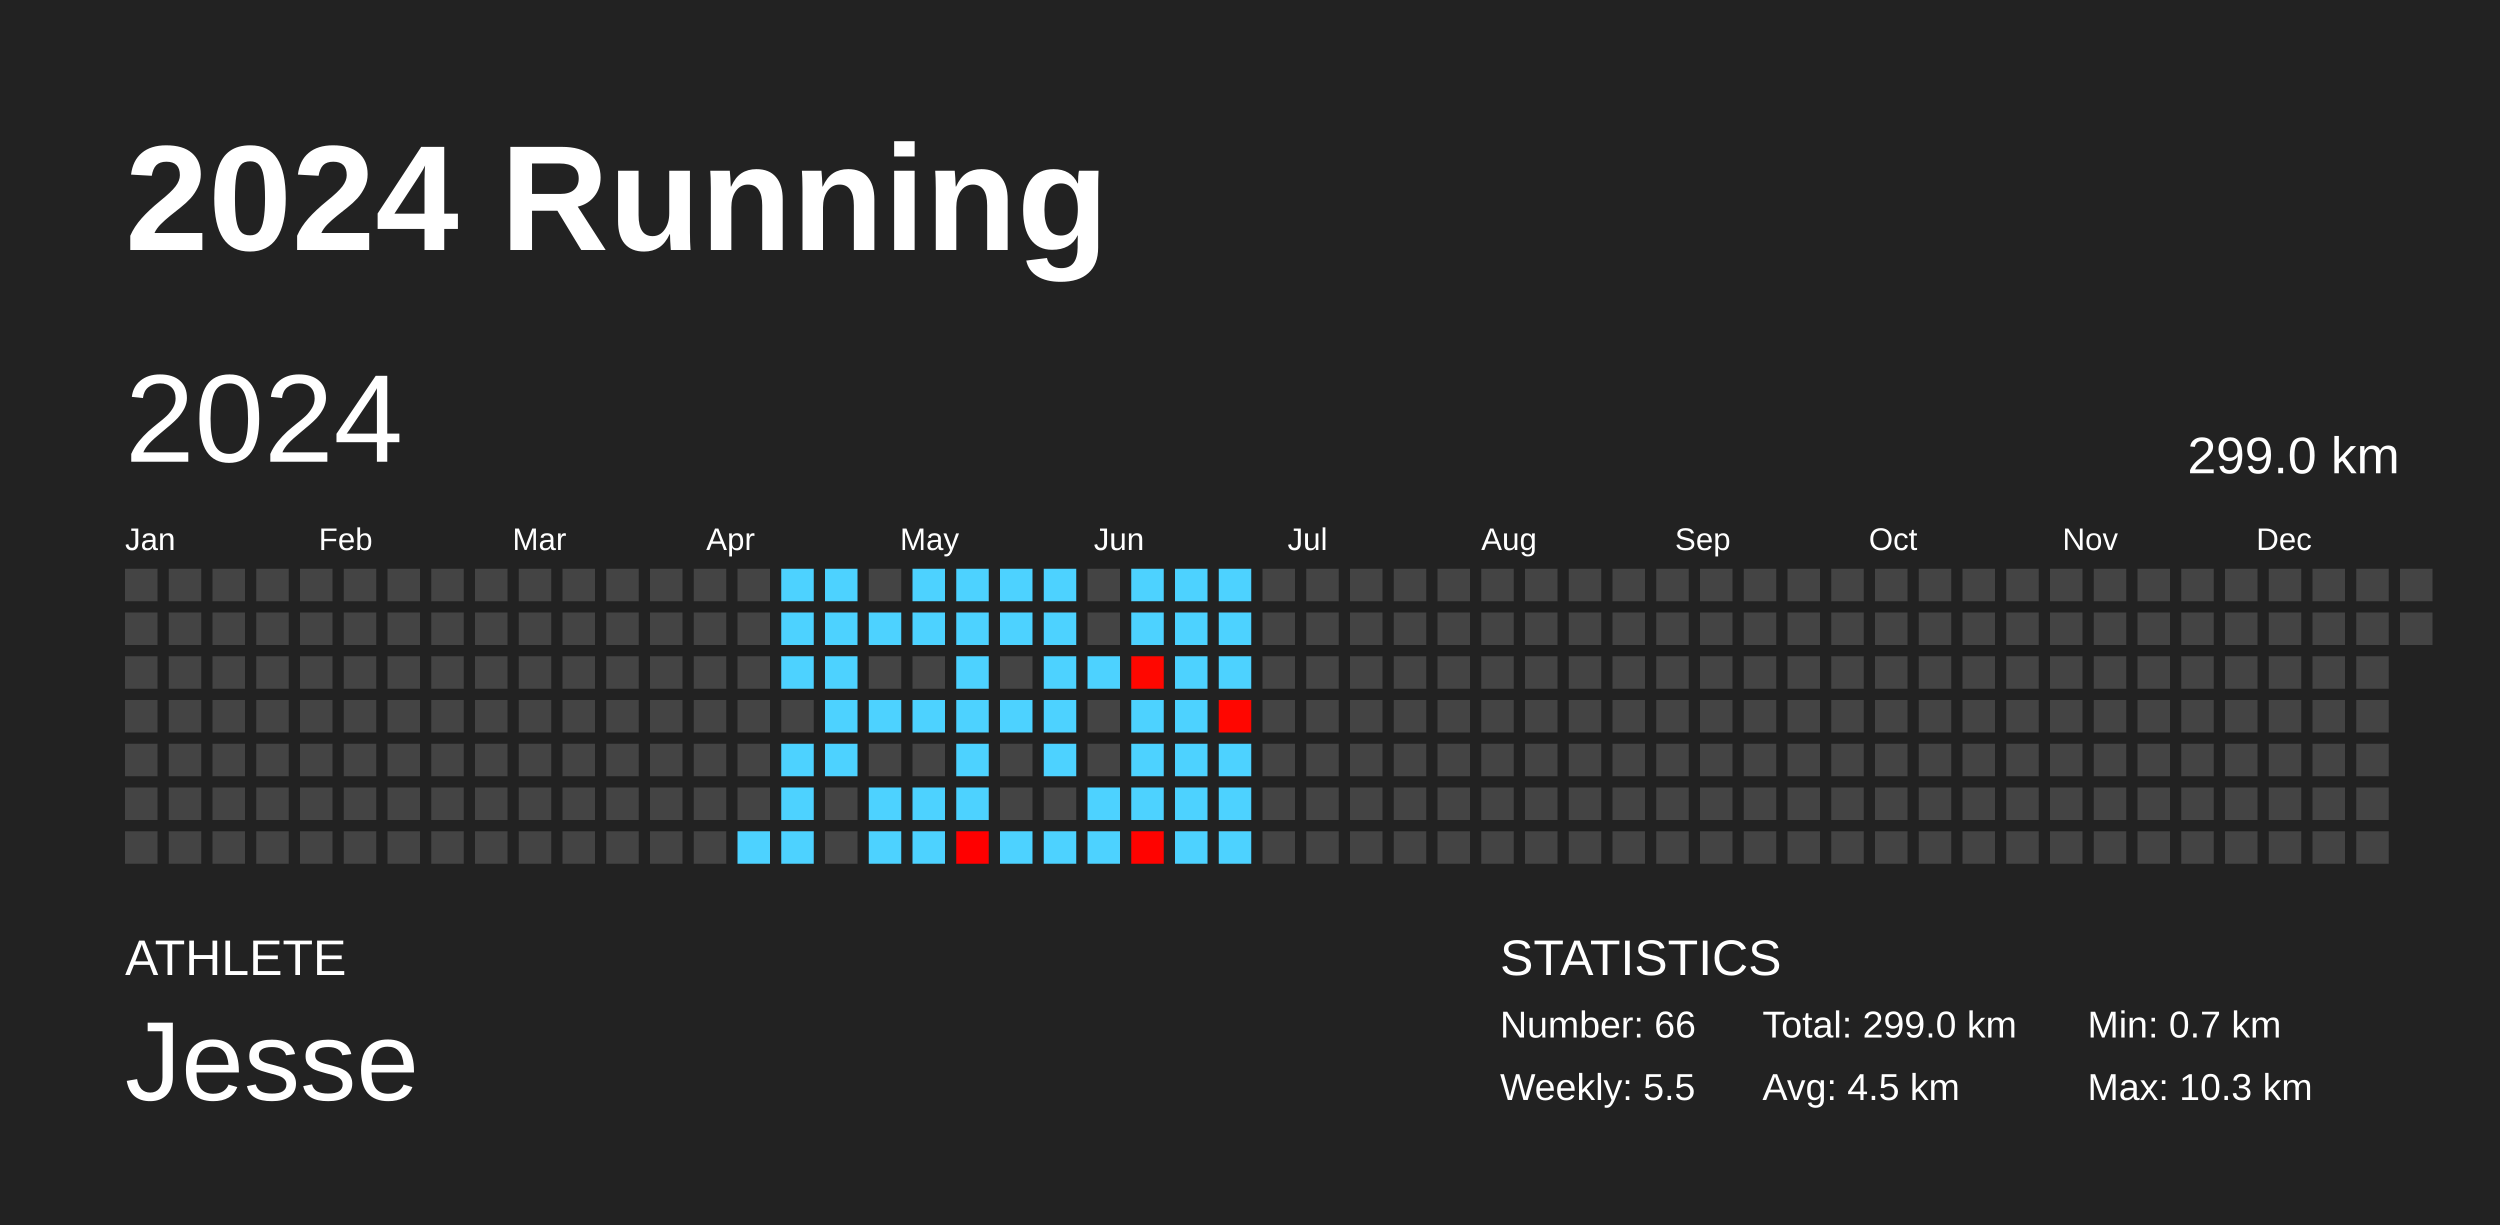
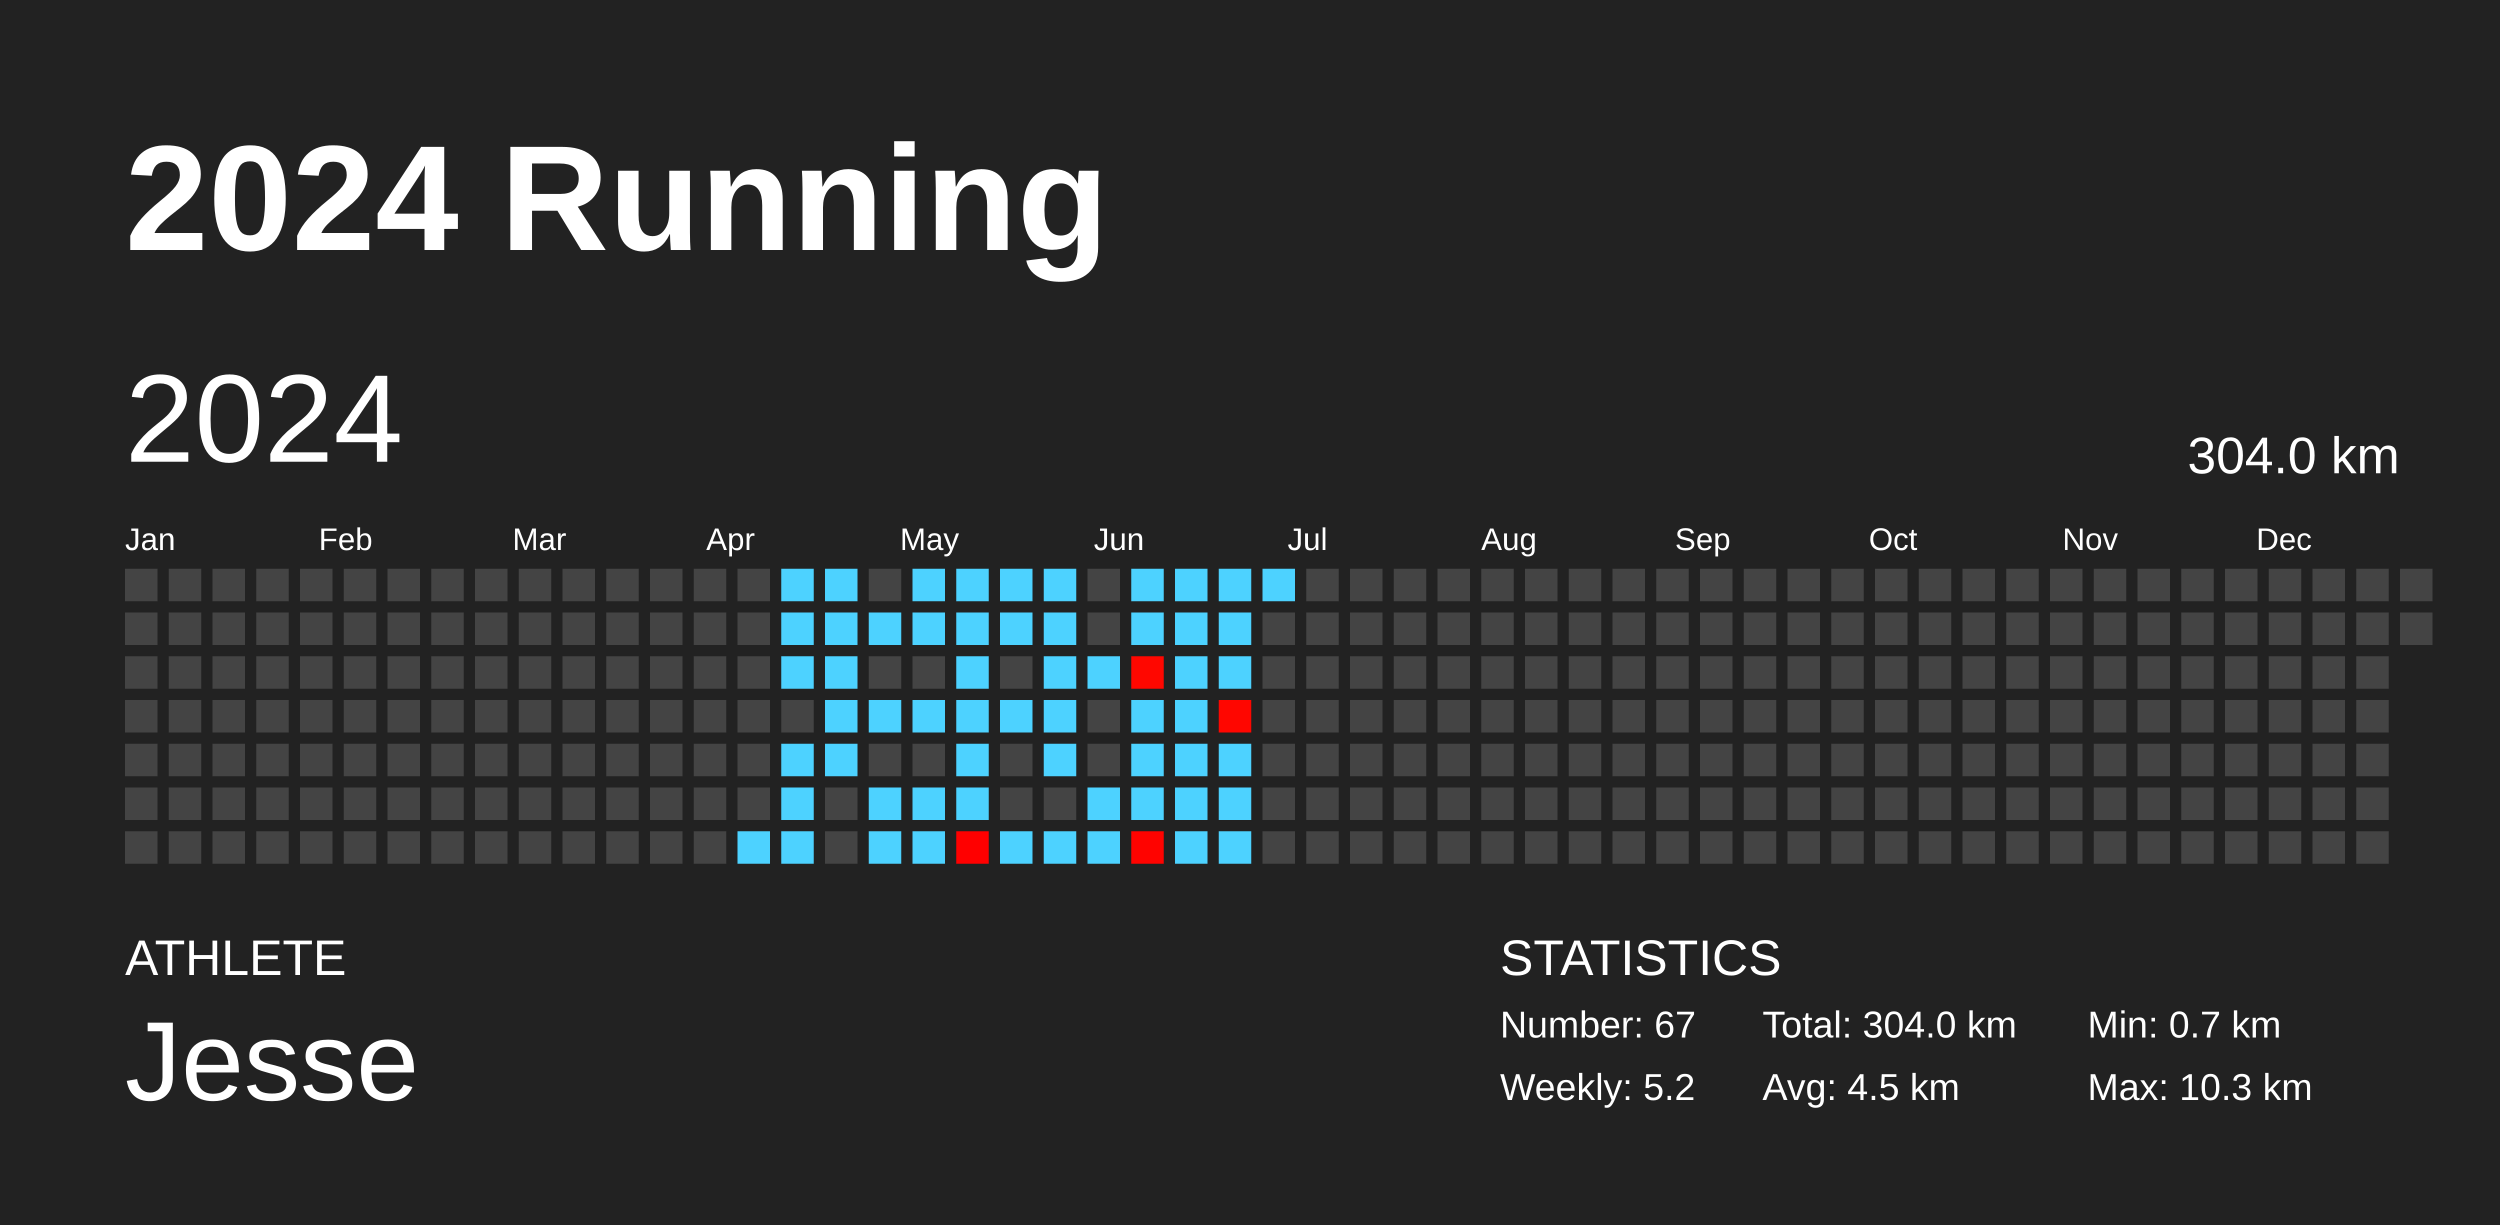
<svg xmlns="http://www.w3.org/2000/svg" baseProfile="full" height="98mm" version="1.1" viewBox="0,0,200,98" width="200mm">
  <defs />
  <rect fill="#222222" height="98" width="200" x="0" y="0" />
  <text fill="#FFFFFF" style="font-size:12px; font-family:Arial; font-weight:bold;" x="10" y="20">2024 Running</text>
  <text fill="#FFFFFF" style="font-size:4px; font-family:Arial" x="10" y="78">ATHLETE</text>
  <text fill="#FFFFFF" style="font-size:9px; font-family:Arial" x="10" y="88">Jesse</text>
  <text fill="#FFFFFF" style="font-size:4px; font-family:Arial" x="120" y="78">STATISTICS</text>
-   <text fill="#FFFFFF" style="font-size:3px; font-family:Arial" x="120" y="83">Number: 66</text>
-   <text fill="#FFFFFF" style="font-size:3px; font-family:Arial" x="120" y="88">Weekly: 5.5</text>
-   <text fill="#FFFFFF" style="font-size:3px; font-family:Arial" x="141" y="83">Total: 299.0 km</text>
+   <text fill="#FFFFFF" style="font-size:3px; font-family:Arial" x="120" y="83">Number: 67</text>
+   <text fill="#FFFFFF" style="font-size:3px; font-family:Arial" x="120" y="88">Weekly: 5.2</text>
+   <text fill="#FFFFFF" style="font-size:3px; font-family:Arial" x="141" y="83">Total: 304.0 km</text>
  <text fill="#FFFFFF" style="font-size:3px; font-family:Arial" x="141" y="88">Avg: 4.5 km</text>
  <text fill="#FFFFFF" style="font-size:3px; font-family:Arial" x="167" y="83">Min: 0.7 km</text>
  <text fill="#FFFFFF" style="font-size:3px; font-family:Arial" x="167" y="88">Max: 10.3 km</text>
  <text dominant-baseline="hanging" fill="#FFFFFF" style="font-size:10.0px; font-family:Arial;" x="10" y="30">2024</text>
-   <text dominant-baseline="hanging" fill="#FFFFFF" style="font-size:4.125px; font-family:Arial;" x="175" y="35">299.0 km</text>
+   <text dominant-baseline="hanging" fill="#FFFFFF" style="font-size:4.125px; font-family:Arial;" x="175" y="35">304.0 km</text>
  <text fill="#FFFFFF" style="font-size:2.5px; font-family:Arial" x="10.0" y="44">Jan</text>
  <text fill="#FFFFFF" style="font-size:2.5px; font-family:Arial" x="25.5" y="44">Feb</text>
  <text fill="#FFFFFF" style="font-size:2.5px; font-family:Arial" x="41.0" y="44">Mar</text>
  <text fill="#FFFFFF" style="font-size:2.5px; font-family:Arial" x="56.5" y="44">Apr</text>
  <text fill="#FFFFFF" style="font-size:2.5px; font-family:Arial" x="72.0" y="44">May</text>
  <text fill="#FFFFFF" style="font-size:2.5px; font-family:Arial" x="87.5" y="44">Jun</text>
  <text fill="#FFFFFF" style="font-size:2.5px; font-family:Arial" x="103.0" y="44">Jul</text>
  <text fill="#FFFFFF" style="font-size:2.5px; font-family:Arial" x="118.5" y="44">Aug</text>
  <text fill="#FFFFFF" style="font-size:2.5px; font-family:Arial" x="134.0" y="44">Sep</text>
  <text fill="#FFFFFF" style="font-size:2.5px; font-family:Arial" x="149.5" y="44">Oct</text>
  <text fill="#FFFFFF" style="font-size:2.5px; font-family:Arial" x="165.0" y="44">Nov</text>
  <text fill="#FFFFFF" style="font-size:2.5px; font-family:Arial" x="180.5" y="44">Dec</text>
  <rect fill="#444444" height="2.6" width="2.6" x="10.0" y="45.5" />
  <rect fill="#444444" height="2.6" width="2.6" x="10.0" y="49.0" />
  <rect fill="#444444" height="2.6" width="2.6" x="10.0" y="52.5" />
  <rect fill="#444444" height="2.6" width="2.6" x="10.0" y="56.0" />
  <rect fill="#444444" height="2.6" width="2.6" x="10.0" y="59.5" />
  <rect fill="#444444" height="2.6" width="2.6" x="10.0" y="63.0" />
  <rect fill="#444444" height="2.6" width="2.6" x="10.0" y="66.5" />
  <rect fill="#444444" height="2.6" width="2.6" x="13.5" y="45.5" />
  <rect fill="#444444" height="2.6" width="2.6" x="13.5" y="49.0" />
  <rect fill="#444444" height="2.6" width="2.6" x="13.5" y="52.5" />
  <rect fill="#444444" height="2.6" width="2.6" x="13.5" y="56.0" />
  <rect fill="#444444" height="2.6" width="2.6" x="13.5" y="59.5" />
  <rect fill="#444444" height="2.6" width="2.6" x="13.5" y="63.0" />
  <rect fill="#444444" height="2.6" width="2.6" x="13.5" y="66.5" />
  <rect fill="#444444" height="2.6" width="2.6" x="17.0" y="45.5" />
  <rect fill="#444444" height="2.6" width="2.6" x="17.0" y="49.0" />
  <rect fill="#444444" height="2.6" width="2.6" x="17.0" y="52.5" />
  <rect fill="#444444" height="2.6" width="2.6" x="17.0" y="56.0" />
  <rect fill="#444444" height="2.6" width="2.6" x="17.0" y="59.5" />
  <rect fill="#444444" height="2.6" width="2.6" x="17.0" y="63.0" />
  <rect fill="#444444" height="2.6" width="2.6" x="17.0" y="66.5" />
  <rect fill="#444444" height="2.6" width="2.6" x="20.5" y="45.5" />
  <rect fill="#444444" height="2.6" width="2.6" x="20.5" y="49.0" />
  <rect fill="#444444" height="2.6" width="2.6" x="20.5" y="52.5" />
  <rect fill="#444444" height="2.6" width="2.6" x="20.5" y="56.0" />
  <rect fill="#444444" height="2.6" width="2.6" x="20.5" y="59.5" />
  <rect fill="#444444" height="2.6" width="2.6" x="20.5" y="63.0" />
  <rect fill="#444444" height="2.6" width="2.6" x="20.5" y="66.5" />
  <rect fill="#444444" height="2.6" width="2.6" x="24.0" y="45.5" />
  <rect fill="#444444" height="2.6" width="2.6" x="24.0" y="49.0" />
  <rect fill="#444444" height="2.6" width="2.6" x="24.0" y="52.5" />
  <rect fill="#444444" height="2.6" width="2.6" x="24.0" y="56.0" />
  <rect fill="#444444" height="2.6" width="2.6" x="24.0" y="59.5" />
  <rect fill="#444444" height="2.6" width="2.6" x="24.0" y="63.0" />
  <rect fill="#444444" height="2.6" width="2.6" x="24.0" y="66.5" />
  <rect fill="#444444" height="2.6" width="2.6" x="27.5" y="45.5" />
  <rect fill="#444444" height="2.6" width="2.6" x="27.5" y="49.0" />
  <rect fill="#444444" height="2.6" width="2.6" x="27.5" y="52.5" />
  <rect fill="#444444" height="2.6" width="2.6" x="27.5" y="56.0" />
  <rect fill="#444444" height="2.6" width="2.6" x="27.5" y="59.5" />
  <rect fill="#444444" height="2.6" width="2.6" x="27.5" y="63.0" />
  <rect fill="#444444" height="2.6" width="2.6" x="27.5" y="66.5" />
  <rect fill="#444444" height="2.6" width="2.6" x="31.0" y="45.5" />
  <rect fill="#444444" height="2.6" width="2.6" x="31.0" y="49.0" />
  <rect fill="#444444" height="2.6" width="2.6" x="31.0" y="52.5" />
  <rect fill="#444444" height="2.6" width="2.6" x="31.0" y="56.0" />
  <rect fill="#444444" height="2.6" width="2.6" x="31.0" y="59.5" />
  <rect fill="#444444" height="2.6" width="2.6" x="31.0" y="63.0" />
  <rect fill="#444444" height="2.6" width="2.6" x="31.0" y="66.5" />
  <rect fill="#444444" height="2.6" width="2.6" x="34.5" y="45.5" />
  <rect fill="#444444" height="2.6" width="2.6" x="34.5" y="49.0" />
  <rect fill="#444444" height="2.6" width="2.6" x="34.5" y="52.5" />
  <rect fill="#444444" height="2.6" width="2.6" x="34.5" y="56.0" />
  <rect fill="#444444" height="2.6" width="2.6" x="34.5" y="59.5" />
  <rect fill="#444444" height="2.6" width="2.6" x="34.5" y="63.0" />
  <rect fill="#444444" height="2.6" width="2.6" x="34.5" y="66.5" />
  <rect fill="#444444" height="2.6" width="2.6" x="38.0" y="45.5" />
  <rect fill="#444444" height="2.6" width="2.6" x="38.0" y="49.0" />
  <rect fill="#444444" height="2.6" width="2.6" x="38.0" y="52.5" />
  <rect fill="#444444" height="2.6" width="2.6" x="38.0" y="56.0" />
  <rect fill="#444444" height="2.6" width="2.6" x="38.0" y="59.5" />
  <rect fill="#444444" height="2.6" width="2.6" x="38.0" y="63.0" />
  <rect fill="#444444" height="2.6" width="2.6" x="38.0" y="66.5" />
  <rect fill="#444444" height="2.6" width="2.6" x="41.5" y="45.5" />
  <rect fill="#444444" height="2.6" width="2.6" x="41.5" y="49.0" />
  <rect fill="#444444" height="2.6" width="2.6" x="41.5" y="52.5" />
  <rect fill="#444444" height="2.6" width="2.6" x="41.5" y="56.0" />
  <rect fill="#444444" height="2.6" width="2.6" x="41.5" y="59.5" />
  <rect fill="#444444" height="2.6" width="2.6" x="41.5" y="63.0" />
  <rect fill="#444444" height="2.6" width="2.6" x="41.5" y="66.5" />
  <rect fill="#444444" height="2.6" width="2.6" x="45.0" y="45.5" />
  <rect fill="#444444" height="2.6" width="2.6" x="45.0" y="49.0" />
  <rect fill="#444444" height="2.6" width="2.6" x="45.0" y="52.5" />
  <rect fill="#444444" height="2.6" width="2.6" x="45.0" y="56.0" />
  <rect fill="#444444" height="2.6" width="2.6" x="45.0" y="59.5" />
  <rect fill="#444444" height="2.6" width="2.6" x="45.0" y="63.0" />
  <rect fill="#444444" height="2.6" width="2.6" x="45.0" y="66.5" />
  <rect fill="#444444" height="2.6" width="2.6" x="48.5" y="45.5" />
  <rect fill="#444444" height="2.6" width="2.6" x="48.5" y="49.0" />
  <rect fill="#444444" height="2.6" width="2.6" x="48.5" y="52.5" />
  <rect fill="#444444" height="2.6" width="2.6" x="48.5" y="56.0" />
  <rect fill="#444444" height="2.6" width="2.6" x="48.5" y="59.5" />
  <rect fill="#444444" height="2.6" width="2.6" x="48.5" y="63.0" />
  <rect fill="#444444" height="2.6" width="2.6" x="48.5" y="66.5" />
  <rect fill="#444444" height="2.6" width="2.6" x="52.0" y="45.5" />
  <rect fill="#444444" height="2.6" width="2.6" x="52.0" y="49.0" />
  <rect fill="#444444" height="2.6" width="2.6" x="52.0" y="52.5" />
  <rect fill="#444444" height="2.6" width="2.6" x="52.0" y="56.0" />
  <rect fill="#444444" height="2.6" width="2.6" x="52.0" y="59.5" />
  <rect fill="#444444" height="2.6" width="2.6" x="52.0" y="63.0" />
  <rect fill="#444444" height="2.6" width="2.6" x="52.0" y="66.5" />
  <rect fill="#444444" height="2.6" width="2.6" x="55.5" y="45.5" />
  <rect fill="#444444" height="2.6" width="2.6" x="55.5" y="49.0" />
  <rect fill="#444444" height="2.6" width="2.6" x="55.5" y="52.5" />
  <rect fill="#444444" height="2.6" width="2.6" x="55.5" y="56.0" />
  <rect fill="#444444" height="2.6" width="2.6" x="55.5" y="59.5" />
  <rect fill="#444444" height="2.6" width="2.6" x="55.5" y="63.0" />
  <rect fill="#444444" height="2.6" width="2.6" x="55.5" y="66.5" />
  <rect fill="#444444" height="2.6" width="2.6" x="59.0" y="45.5" />
  <rect fill="#444444" height="2.6" width="2.6" x="59.0" y="49.0" />
  <rect fill="#444444" height="2.6" width="2.6" x="59.0" y="52.5" />
  <rect fill="#444444" height="2.6" width="2.6" x="59.0" y="56.0" />
  <rect fill="#444444" height="2.6" width="2.6" x="59.0" y="59.5" />
  <rect fill="#444444" height="2.6" width="2.6" x="59.0" y="63.0" />
  <rect fill="#4dd2ff" height="2.6" width="2.6" x="59.0" y="66.5" />
  <rect fill="#4dd2ff" height="2.6" width="2.6" x="62.5" y="45.5" />
  <rect fill="#4dd2ff" height="2.6" width="2.6" x="62.5" y="49.0" />
  <rect fill="#4dd2ff" height="2.6" width="2.6" x="62.5" y="52.5" />
  <rect fill="#444444" height="2.6" width="2.6" x="62.5" y="56.0" />
  <rect fill="#4dd2ff" height="2.6" width="2.6" x="62.5" y="59.5" />
  <rect fill="#4dd2ff" height="2.6" width="2.6" x="62.5" y="63.0" />
  <rect fill="#4dd2ff" height="2.6" width="2.6" x="62.5" y="66.5" />
  <rect fill="#4dd2ff" height="2.6" width="2.6" x="66.0" y="45.5" />
  <rect fill="#4dd2ff" height="2.6" width="2.6" x="66.0" y="49.0" />
  <rect fill="#4dd2ff" height="2.6" width="2.6" x="66.0" y="52.5" />
  <rect fill="#4dd2ff" height="2.6" width="2.6" x="66.0" y="56.0" />
  <rect fill="#4dd2ff" height="2.6" width="2.6" x="66.0" y="59.5" />
  <rect fill="#444444" height="2.6" width="2.6" x="66.0" y="63.0" />
  <rect fill="#444444" height="2.6" width="2.6" x="66.0" y="66.5" />
  <rect fill="#444444" height="2.6" width="2.6" x="69.5" y="45.5" />
  <rect fill="#4dd2ff" height="2.6" width="2.6" x="69.5" y="49.0" />
  <rect fill="#444444" height="2.6" width="2.6" x="69.5" y="52.5" />
  <rect fill="#4dd2ff" height="2.6" width="2.6" x="69.5" y="56.0" />
  <rect fill="#444444" height="2.6" width="2.6" x="69.5" y="59.5" />
  <rect fill="#4dd2ff" height="2.6" width="2.6" x="69.5" y="63.0" />
  <rect fill="#4dd2ff" height="2.6" width="2.6" x="69.5" y="66.5" />
  <rect fill="#4dd2ff" height="2.6" width="2.6" x="73.0" y="45.5" />
  <rect fill="#4dd2ff" height="2.6" width="2.6" x="73.0" y="49.0" />
  <rect fill="#444444" height="2.6" width="2.6" x="73.0" y="52.5" />
  <rect fill="#4dd2ff" height="2.6" width="2.6" x="73.0" y="56.0" />
  <rect fill="#444444" height="2.6" width="2.6" x="73.0" y="59.5" />
  <rect fill="#4dd2ff" height="2.6" width="2.6" x="73.0" y="63.0" />
  <rect fill="#4dd2ff" height="2.6" width="2.6" x="73.0" y="66.5" />
  <rect fill="#4dd2ff" height="2.6" width="2.6" x="76.5" y="45.5" />
  <rect fill="#4dd2ff" height="2.6" width="2.6" x="76.5" y="49.0" />
  <rect fill="#4dd2ff" height="2.6" width="2.6" x="76.5" y="52.5" />
  <rect fill="#4dd2ff" height="2.6" width="2.6" x="76.5" y="56.0" />
  <rect fill="#4dd2ff" height="2.6" width="2.6" x="76.5" y="59.5" />
  <rect fill="#4dd2ff" height="2.6" width="2.6" x="76.5" y="63.0" />
  <rect fill="#ff0000" height="2.6" width="2.6" x="76.5" y="66.5" />
  <rect fill="#4dd2ff" height="2.6" width="2.6" x="80.0" y="45.5" />
  <rect fill="#4dd2ff" height="2.6" width="2.6" x="80.0" y="49.0" />
  <rect fill="#444444" height="2.6" width="2.6" x="80.0" y="52.5" />
  <rect fill="#4dd2ff" height="2.6" width="2.6" x="80.0" y="56.0" />
  <rect fill="#444444" height="2.6" width="2.6" x="80.0" y="59.5" />
  <rect fill="#444444" height="2.6" width="2.6" x="80.0" y="63.0" />
  <rect fill="#4dd2ff" height="2.6" width="2.6" x="80.0" y="66.5" />
  <rect fill="#4dd2ff" height="2.6" width="2.6" x="83.5" y="45.5" />
  <rect fill="#4dd2ff" height="2.6" width="2.6" x="83.5" y="49.0" />
  <rect fill="#4dd2ff" height="2.6" width="2.6" x="83.5" y="52.5" />
  <rect fill="#4dd2ff" height="2.6" width="2.6" x="83.5" y="56.0" />
  <rect fill="#4dd2ff" height="2.6" width="2.6" x="83.5" y="59.5" />
  <rect fill="#444444" height="2.6" width="2.6" x="83.5" y="63.0" />
  <rect fill="#4dd2ff" height="2.6" width="2.6" x="83.5" y="66.5" />
  <rect fill="#444444" height="2.6" width="2.6" x="87.0" y="45.5" />
  <rect fill="#444444" height="2.6" width="2.6" x="87.0" y="49.0" />
  <rect fill="#4dd2ff" height="2.6" width="2.6" x="87.0" y="52.5" />
  <rect fill="#444444" height="2.6" width="2.6" x="87.0" y="56.0" />
  <rect fill="#444444" height="2.6" width="2.6" x="87.0" y="59.5" />
  <rect fill="#4dd2ff" height="2.6" width="2.6" x="87.0" y="63.0" />
  <rect fill="#4dd2ff" height="2.6" width="2.6" x="87.0" y="66.5" />
  <rect fill="#4dd2ff" height="2.6" width="2.6" x="90.5" y="45.5" />
  <rect fill="#4dd2ff" height="2.6" width="2.6" x="90.5" y="49.0" />
  <rect fill="#ff0700" height="2.6" width="2.6" x="90.5" y="52.5" />
  <rect fill="#4dd2ff" height="2.6" width="2.6" x="90.5" y="56.0" />
  <rect fill="#4dd2ff" height="2.6" width="2.6" x="90.5" y="59.5" />
  <rect fill="#4dd2ff" height="2.6" width="2.6" x="90.5" y="63.0" />
  <rect fill="#ff0300" height="2.6" width="2.6" x="90.5" y="66.5" />
  <rect fill="#4dd2ff" height="2.6" width="2.6" x="94.0" y="45.5" />
  <rect fill="#4dd2ff" height="2.6" width="2.6" x="94.0" y="49.0" />
  <rect fill="#4dd2ff" height="2.6" width="2.6" x="94.0" y="52.5" />
  <rect fill="#4dd2ff" height="2.6" width="2.6" x="94.0" y="56.0" />
  <rect fill="#4dd2ff" height="2.6" width="2.6" x="94.0" y="59.5" />
  <rect fill="#4dd2ff" height="2.6" width="2.6" x="94.0" y="63.0" />
  <rect fill="#4dd2ff" height="2.6" width="2.6" x="94.0" y="66.5" />
  <rect fill="#4dd2ff" height="2.6" width="2.6" x="97.5" y="45.5" />
  <rect fill="#4dd2ff" height="2.6" width="2.6" x="97.5" y="49.0" />
  <rect fill="#4dd2ff" height="2.6" width="2.6" x="97.5" y="52.5" />
  <rect fill="#ff0600" height="2.6" width="2.6" x="97.5" y="56.0" />
  <rect fill="#4dd2ff" height="2.6" width="2.6" x="97.5" y="59.5" />
  <rect fill="#4dd2ff" height="2.6" width="2.6" x="97.5" y="63.0" />
  <rect fill="#4dd2ff" height="2.6" width="2.6" x="97.5" y="66.5" />
-   <rect fill="#444444" height="2.6" width="2.6" x="101.0" y="45.5" />
+   <rect fill="#4dd2ff" height="2.6" width="2.6" x="101.0" y="45.5" />
  <rect fill="#444444" height="2.6" width="2.6" x="101.0" y="49.0" />
  <rect fill="#444444" height="2.6" width="2.6" x="101.0" y="52.5" />
  <rect fill="#444444" height="2.6" width="2.6" x="101.0" y="56.0" />
  <rect fill="#444444" height="2.6" width="2.6" x="101.0" y="59.5" />
  <rect fill="#444444" height="2.6" width="2.6" x="101.0" y="63.0" />
  <rect fill="#444444" height="2.6" width="2.6" x="101.0" y="66.5" />
  <rect fill="#444444" height="2.6" width="2.6" x="104.5" y="45.5" />
  <rect fill="#444444" height="2.6" width="2.6" x="104.5" y="49.0" />
  <rect fill="#444444" height="2.6" width="2.6" x="104.5" y="52.5" />
  <rect fill="#444444" height="2.6" width="2.6" x="104.5" y="56.0" />
  <rect fill="#444444" height="2.6" width="2.6" x="104.5" y="59.5" />
  <rect fill="#444444" height="2.6" width="2.6" x="104.5" y="63.0" />
  <rect fill="#444444" height="2.6" width="2.6" x="104.5" y="66.5" />
  <rect fill="#444444" height="2.6" width="2.6" x="108.0" y="45.5" />
  <rect fill="#444444" height="2.6" width="2.6" x="108.0" y="49.0" />
  <rect fill="#444444" height="2.6" width="2.6" x="108.0" y="52.5" />
  <rect fill="#444444" height="2.6" width="2.6" x="108.0" y="56.0" />
  <rect fill="#444444" height="2.6" width="2.6" x="108.0" y="59.5" />
  <rect fill="#444444" height="2.6" width="2.6" x="108.0" y="63.0" />
  <rect fill="#444444" height="2.6" width="2.6" x="108.0" y="66.5" />
  <rect fill="#444444" height="2.6" width="2.6" x="111.5" y="45.5" />
  <rect fill="#444444" height="2.6" width="2.6" x="111.5" y="49.0" />
  <rect fill="#444444" height="2.6" width="2.6" x="111.5" y="52.5" />
  <rect fill="#444444" height="2.6" width="2.6" x="111.5" y="56.0" />
  <rect fill="#444444" height="2.6" width="2.6" x="111.5" y="59.5" />
  <rect fill="#444444" height="2.6" width="2.6" x="111.5" y="63.0" />
  <rect fill="#444444" height="2.6" width="2.6" x="111.5" y="66.5" />
  <rect fill="#444444" height="2.6" width="2.6" x="115.0" y="45.5" />
  <rect fill="#444444" height="2.6" width="2.6" x="115.0" y="49.0" />
  <rect fill="#444444" height="2.6" width="2.6" x="115.0" y="52.5" />
  <rect fill="#444444" height="2.6" width="2.6" x="115.0" y="56.0" />
  <rect fill="#444444" height="2.6" width="2.6" x="115.0" y="59.5" />
  <rect fill="#444444" height="2.6" width="2.6" x="115.0" y="63.0" />
  <rect fill="#444444" height="2.6" width="2.6" x="115.0" y="66.5" />
  <rect fill="#444444" height="2.6" width="2.6" x="118.5" y="45.5" />
  <rect fill="#444444" height="2.6" width="2.6" x="118.5" y="49.0" />
  <rect fill="#444444" height="2.6" width="2.6" x="118.5" y="52.5" />
  <rect fill="#444444" height="2.6" width="2.6" x="118.5" y="56.0" />
  <rect fill="#444444" height="2.6" width="2.6" x="118.5" y="59.5" />
  <rect fill="#444444" height="2.6" width="2.6" x="118.5" y="63.0" />
  <rect fill="#444444" height="2.6" width="2.6" x="118.5" y="66.5" />
  <rect fill="#444444" height="2.6" width="2.6" x="122.0" y="45.5" />
  <rect fill="#444444" height="2.6" width="2.6" x="122.0" y="49.0" />
  <rect fill="#444444" height="2.6" width="2.6" x="122.0" y="52.5" />
  <rect fill="#444444" height="2.6" width="2.6" x="122.0" y="56.0" />
  <rect fill="#444444" height="2.6" width="2.6" x="122.0" y="59.5" />
  <rect fill="#444444" height="2.6" width="2.6" x="122.0" y="63.0" />
  <rect fill="#444444" height="2.6" width="2.6" x="122.0" y="66.5" />
  <rect fill="#444444" height="2.6" width="2.6" x="125.5" y="45.5" />
  <rect fill="#444444" height="2.6" width="2.6" x="125.5" y="49.0" />
  <rect fill="#444444" height="2.6" width="2.6" x="125.5" y="52.5" />
  <rect fill="#444444" height="2.6" width="2.6" x="125.5" y="56.0" />
  <rect fill="#444444" height="2.6" width="2.6" x="125.5" y="59.5" />
  <rect fill="#444444" height="2.6" width="2.6" x="125.5" y="63.0" />
  <rect fill="#444444" height="2.6" width="2.6" x="125.5" y="66.5" />
  <rect fill="#444444" height="2.6" width="2.6" x="129.0" y="45.5" />
  <rect fill="#444444" height="2.6" width="2.6" x="129.0" y="49.0" />
  <rect fill="#444444" height="2.6" width="2.6" x="129.0" y="52.5" />
  <rect fill="#444444" height="2.6" width="2.6" x="129.0" y="56.0" />
  <rect fill="#444444" height="2.6" width="2.6" x="129.0" y="59.5" />
  <rect fill="#444444" height="2.6" width="2.6" x="129.0" y="63.0" />
  <rect fill="#444444" height="2.6" width="2.6" x="129.0" y="66.5" />
  <rect fill="#444444" height="2.6" width="2.6" x="132.5" y="45.5" />
  <rect fill="#444444" height="2.6" width="2.6" x="132.5" y="49.0" />
  <rect fill="#444444" height="2.6" width="2.6" x="132.5" y="52.5" />
  <rect fill="#444444" height="2.6" width="2.6" x="132.5" y="56.0" />
  <rect fill="#444444" height="2.6" width="2.6" x="132.5" y="59.5" />
  <rect fill="#444444" height="2.6" width="2.6" x="132.5" y="63.0" />
  <rect fill="#444444" height="2.6" width="2.6" x="132.5" y="66.5" />
  <rect fill="#444444" height="2.6" width="2.6" x="136.0" y="45.5" />
  <rect fill="#444444" height="2.6" width="2.6" x="136.0" y="49.0" />
  <rect fill="#444444" height="2.6" width="2.6" x="136.0" y="52.5" />
  <rect fill="#444444" height="2.6" width="2.6" x="136.0" y="56.0" />
  <rect fill="#444444" height="2.6" width="2.6" x="136.0" y="59.5" />
  <rect fill="#444444" height="2.6" width="2.6" x="136.0" y="63.0" />
  <rect fill="#444444" height="2.6" width="2.6" x="136.0" y="66.5" />
  <rect fill="#444444" height="2.6" width="2.6" x="139.5" y="45.5" />
  <rect fill="#444444" height="2.6" width="2.6" x="139.5" y="49.0" />
  <rect fill="#444444" height="2.6" width="2.6" x="139.5" y="52.5" />
  <rect fill="#444444" height="2.6" width="2.6" x="139.5" y="56.0" />
  <rect fill="#444444" height="2.6" width="2.6" x="139.5" y="59.5" />
  <rect fill="#444444" height="2.6" width="2.6" x="139.5" y="63.0" />
  <rect fill="#444444" height="2.6" width="2.6" x="139.5" y="66.5" />
  <rect fill="#444444" height="2.6" width="2.6" x="143.0" y="45.5" />
  <rect fill="#444444" height="2.6" width="2.6" x="143.0" y="49.0" />
  <rect fill="#444444" height="2.6" width="2.6" x="143.0" y="52.5" />
  <rect fill="#444444" height="2.6" width="2.6" x="143.0" y="56.0" />
  <rect fill="#444444" height="2.6" width="2.6" x="143.0" y="59.5" />
  <rect fill="#444444" height="2.6" width="2.6" x="143.0" y="63.0" />
  <rect fill="#444444" height="2.6" width="2.6" x="143.0" y="66.5" />
  <rect fill="#444444" height="2.6" width="2.6" x="146.5" y="45.5" />
  <rect fill="#444444" height="2.6" width="2.6" x="146.5" y="49.0" />
  <rect fill="#444444" height="2.6" width="2.6" x="146.5" y="52.5" />
  <rect fill="#444444" height="2.6" width="2.6" x="146.5" y="56.0" />
  <rect fill="#444444" height="2.6" width="2.6" x="146.5" y="59.5" />
  <rect fill="#444444" height="2.6" width="2.6" x="146.5" y="63.0" />
  <rect fill="#444444" height="2.6" width="2.6" x="146.5" y="66.5" />
  <rect fill="#444444" height="2.6" width="2.6" x="150.0" y="45.5" />
  <rect fill="#444444" height="2.6" width="2.6" x="150.0" y="49.0" />
  <rect fill="#444444" height="2.6" width="2.6" x="150.0" y="52.5" />
  <rect fill="#444444" height="2.6" width="2.6" x="150.0" y="56.0" />
  <rect fill="#444444" height="2.6" width="2.6" x="150.0" y="59.5" />
  <rect fill="#444444" height="2.6" width="2.6" x="150.0" y="63.0" />
  <rect fill="#444444" height="2.6" width="2.6" x="150.0" y="66.5" />
  <rect fill="#444444" height="2.6" width="2.6" x="153.5" y="45.5" />
  <rect fill="#444444" height="2.6" width="2.6" x="153.5" y="49.0" />
  <rect fill="#444444" height="2.6" width="2.6" x="153.5" y="52.5" />
  <rect fill="#444444" height="2.6" width="2.6" x="153.5" y="56.0" />
  <rect fill="#444444" height="2.6" width="2.6" x="153.5" y="59.5" />
  <rect fill="#444444" height="2.6" width="2.6" x="153.5" y="63.0" />
  <rect fill="#444444" height="2.6" width="2.6" x="153.5" y="66.5" />
  <rect fill="#444444" height="2.6" width="2.6" x="157.0" y="45.5" />
  <rect fill="#444444" height="2.6" width="2.6" x="157.0" y="49.0" />
  <rect fill="#444444" height="2.6" width="2.6" x="157.0" y="52.5" />
  <rect fill="#444444" height="2.6" width="2.6" x="157.0" y="56.0" />
  <rect fill="#444444" height="2.6" width="2.6" x="157.0" y="59.5" />
  <rect fill="#444444" height="2.6" width="2.6" x="157.0" y="63.0" />
  <rect fill="#444444" height="2.6" width="2.6" x="157.0" y="66.5" />
  <rect fill="#444444" height="2.6" width="2.6" x="160.5" y="45.5" />
  <rect fill="#444444" height="2.6" width="2.6" x="160.5" y="49.0" />
  <rect fill="#444444" height="2.6" width="2.6" x="160.5" y="52.5" />
  <rect fill="#444444" height="2.6" width="2.6" x="160.5" y="56.0" />
  <rect fill="#444444" height="2.6" width="2.6" x="160.5" y="59.5" />
  <rect fill="#444444" height="2.6" width="2.6" x="160.5" y="63.0" />
  <rect fill="#444444" height="2.6" width="2.6" x="160.5" y="66.5" />
  <rect fill="#444444" height="2.6" width="2.6" x="164.0" y="45.5" />
  <rect fill="#444444" height="2.6" width="2.6" x="164.0" y="49.0" />
  <rect fill="#444444" height="2.6" width="2.6" x="164.0" y="52.5" />
  <rect fill="#444444" height="2.6" width="2.6" x="164.0" y="56.0" />
  <rect fill="#444444" height="2.6" width="2.6" x="164.0" y="59.5" />
  <rect fill="#444444" height="2.6" width="2.6" x="164.0" y="63.0" />
  <rect fill="#444444" height="2.6" width="2.6" x="164.0" y="66.5" />
  <rect fill="#444444" height="2.6" width="2.6" x="167.5" y="45.5" />
  <rect fill="#444444" height="2.6" width="2.6" x="167.5" y="49.0" />
  <rect fill="#444444" height="2.6" width="2.6" x="167.5" y="52.5" />
  <rect fill="#444444" height="2.6" width="2.6" x="167.5" y="56.0" />
  <rect fill="#444444" height="2.6" width="2.6" x="167.5" y="59.5" />
  <rect fill="#444444" height="2.6" width="2.6" x="167.5" y="63.0" />
  <rect fill="#444444" height="2.6" width="2.6" x="167.5" y="66.5" />
  <rect fill="#444444" height="2.6" width="2.6" x="171.0" y="45.5" />
  <rect fill="#444444" height="2.6" width="2.6" x="171.0" y="49.0" />
  <rect fill="#444444" height="2.6" width="2.6" x="171.0" y="52.5" />
  <rect fill="#444444" height="2.6" width="2.6" x="171.0" y="56.0" />
  <rect fill="#444444" height="2.6" width="2.6" x="171.0" y="59.5" />
  <rect fill="#444444" height="2.6" width="2.6" x="171.0" y="63.0" />
  <rect fill="#444444" height="2.6" width="2.6" x="171.0" y="66.5" />
  <rect fill="#444444" height="2.6" width="2.6" x="174.5" y="45.5" />
  <rect fill="#444444" height="2.6" width="2.6" x="174.5" y="49.0" />
  <rect fill="#444444" height="2.6" width="2.6" x="174.5" y="52.5" />
  <rect fill="#444444" height="2.6" width="2.6" x="174.5" y="56.0" />
  <rect fill="#444444" height="2.6" width="2.6" x="174.5" y="59.5" />
  <rect fill="#444444" height="2.6" width="2.6" x="174.5" y="63.0" />
  <rect fill="#444444" height="2.6" width="2.6" x="174.5" y="66.5" />
  <rect fill="#444444" height="2.6" width="2.6" x="178.0" y="45.5" />
  <rect fill="#444444" height="2.6" width="2.6" x="178.0" y="49.0" />
  <rect fill="#444444" height="2.6" width="2.6" x="178.0" y="52.5" />
  <rect fill="#444444" height="2.6" width="2.6" x="178.0" y="56.0" />
  <rect fill="#444444" height="2.6" width="2.6" x="178.0" y="59.5" />
  <rect fill="#444444" height="2.6" width="2.6" x="178.0" y="63.0" />
  <rect fill="#444444" height="2.6" width="2.6" x="178.0" y="66.5" />
  <rect fill="#444444" height="2.6" width="2.6" x="181.5" y="45.5" />
  <rect fill="#444444" height="2.6" width="2.6" x="181.5" y="49.0" />
  <rect fill="#444444" height="2.6" width="2.6" x="181.5" y="52.5" />
  <rect fill="#444444" height="2.6" width="2.6" x="181.5" y="56.0" />
  <rect fill="#444444" height="2.6" width="2.6" x="181.5" y="59.5" />
  <rect fill="#444444" height="2.6" width="2.6" x="181.5" y="63.0" />
  <rect fill="#444444" height="2.6" width="2.6" x="181.5" y="66.5" />
  <rect fill="#444444" height="2.6" width="2.6" x="185.0" y="45.5" />
  <rect fill="#444444" height="2.6" width="2.6" x="185.0" y="49.0" />
  <rect fill="#444444" height="2.6" width="2.6" x="185.0" y="52.5" />
  <rect fill="#444444" height="2.6" width="2.6" x="185.0" y="56.0" />
  <rect fill="#444444" height="2.6" width="2.6" x="185.0" y="59.5" />
  <rect fill="#444444" height="2.6" width="2.6" x="185.0" y="63.0" />
  <rect fill="#444444" height="2.6" width="2.6" x="185.0" y="66.5" />
  <rect fill="#444444" height="2.6" width="2.6" x="188.5" y="45.5" />
  <rect fill="#444444" height="2.6" width="2.6" x="188.5" y="49.0" />
  <rect fill="#444444" height="2.6" width="2.6" x="188.5" y="52.5" />
  <rect fill="#444444" height="2.6" width="2.6" x="188.5" y="56.0" />
  <rect fill="#444444" height="2.6" width="2.6" x="188.5" y="59.5" />
  <rect fill="#444444" height="2.6" width="2.6" x="188.5" y="63.0" />
  <rect fill="#444444" height="2.6" width="2.6" x="188.5" y="66.5" />
  <rect fill="#444444" height="2.6" width="2.6" x="192.0" y="45.5" />
  <rect fill="#444444" height="2.6" width="2.6" x="192.0" y="49.0" />
</svg>
